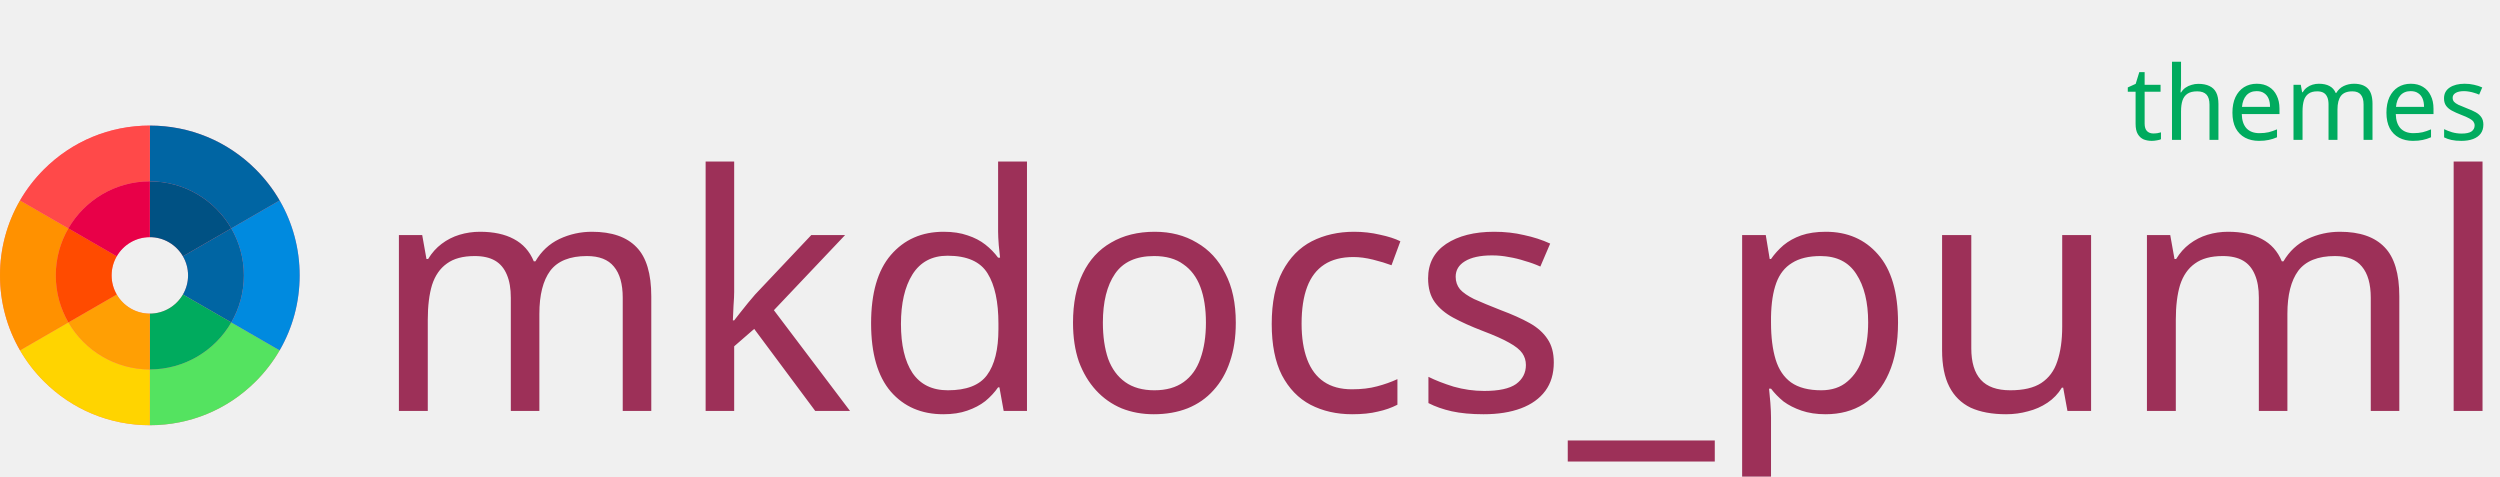
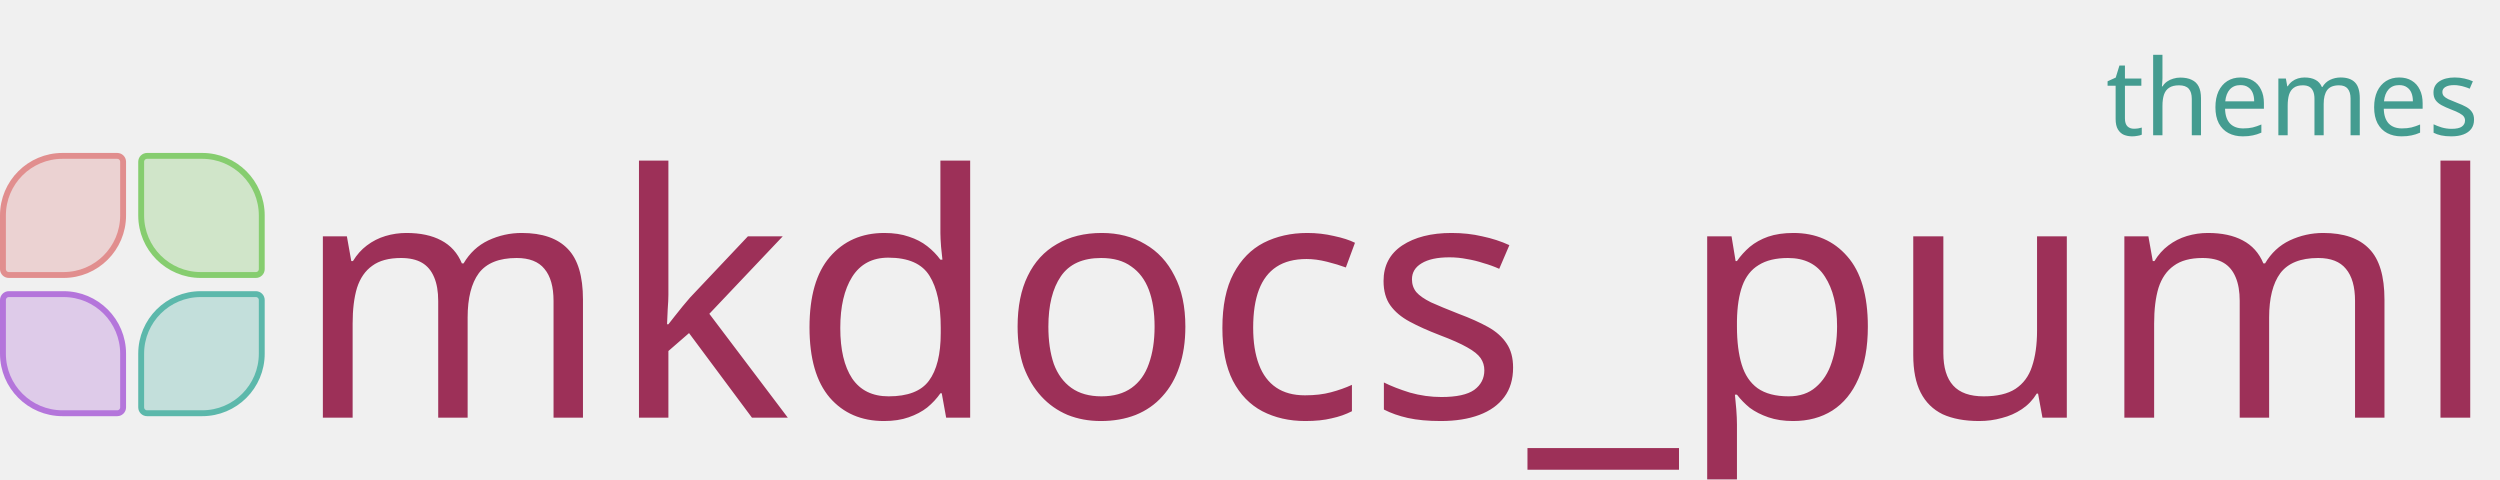
- <svg xmlns="http://www.w3.org/2000/svg" width="876" height="167" viewBox="0 0 876 167" fill="none">
-   <g clip-path="url(#clip0_102_20)">
-     <path d="M207.395 81.21C214.372 81.21 219.585 83.012 223.035 86.615C226.485 90.142 228.21 95.892 228.21 103.865V144H218.205V104.325C218.205 99.495 217.17 95.853 215.1 93.4C213.107 90.947 209.963 89.72 205.67 89.72C199.69 89.72 195.397 91.445 192.79 94.895C190.26 98.345 188.995 103.367 188.995 109.96V144H178.99V104.325C178.99 101.105 178.53 98.422 177.61 96.275C176.69 94.052 175.31 92.403 173.47 91.33C171.63 90.257 169.253 89.72 166.34 89.72C162.2 89.72 158.942 90.602 156.565 92.365C154.188 94.052 152.463 96.543 151.39 99.84C150.393 103.137 149.895 107.2 149.895 112.03V144H139.775V82.36H147.94L149.435 90.755H150.01C151.313 88.608 152.885 86.845 154.725 85.465C156.642 84.008 158.75 82.935 161.05 82.245C163.35 81.555 165.727 81.21 168.18 81.21C172.933 81.21 176.882 82.053 180.025 83.74C183.245 85.427 185.583 88.033 187.04 91.56H187.615C189.685 88.033 192.483 85.427 196.01 83.74C199.613 82.053 203.408 81.21 207.395 81.21ZM257.256 102.255C257.256 103.482 257.179 105.092 257.026 107.085C256.949 109.078 256.872 110.803 256.796 112.26H257.256C257.716 111.647 258.406 110.765 259.326 109.615C260.246 108.465 261.166 107.315 262.086 106.165C263.082 104.938 263.926 103.942 264.616 103.175L284.281 82.36H296.126L271.171 108.695L297.851 144H285.661L264.271 115.25L257.256 121.345V144H247.251V56.6H257.256V102.255ZM330.531 145.15C322.865 145.15 316.731 142.505 312.131 137.215C307.531 131.848 305.231 123.875 305.231 113.295C305.231 102.715 307.531 94.742 312.131 89.375C316.808 83.932 322.98 81.21 330.646 81.21C333.866 81.21 336.665 81.632 339.041 82.475C341.418 83.242 343.488 84.315 345.251 85.695C347.015 87.075 348.51 88.608 349.736 90.295H350.426C350.35 89.298 350.196 87.842 349.966 85.925C349.813 83.932 349.736 82.36 349.736 81.21V56.6H359.856V144H351.691L350.196 135.72H349.736C348.51 137.483 347.015 139.093 345.251 140.55C343.488 141.93 341.38 143.042 338.926 143.885C336.55 144.728 333.751 145.15 330.531 145.15ZM332.141 136.755C338.658 136.755 343.22 134.992 345.826 131.465C348.51 127.862 349.851 122.457 349.851 115.25V113.41C349.851 105.743 348.586 99.878 346.056 95.815C343.526 91.675 338.85 89.605 332.026 89.605C326.583 89.605 322.481 91.79 319.721 96.16C317.038 100.453 315.696 106.242 315.696 113.525C315.696 120.885 317.038 126.597 319.721 130.66C322.481 134.723 326.621 136.755 332.141 136.755ZM433.023 113.065C433.023 118.202 432.333 122.763 430.953 126.75C429.65 130.66 427.733 133.995 425.203 136.755C422.75 139.515 419.722 141.623 416.118 143.08C412.592 144.46 408.643 145.15 404.273 145.15C400.21 145.15 396.453 144.46 393.003 143.08C389.553 141.623 386.563 139.515 384.033 136.755C381.503 133.995 379.51 130.66 378.053 126.75C376.673 122.763 375.983 118.202 375.983 113.065C375.983 106.242 377.133 100.492 379.433 95.815C381.733 91.062 385.03 87.458 389.323 85.005C393.617 82.475 398.715 81.21 404.618 81.21C410.215 81.21 415.122 82.475 419.338 85.005C423.632 87.458 426.967 91.062 429.343 95.815C431.797 100.492 433.023 106.242 433.023 113.065ZM386.448 113.065C386.448 117.895 387.062 122.112 388.288 125.715C389.592 129.242 391.585 131.963 394.268 133.88C396.952 135.797 400.363 136.755 404.503 136.755C408.643 136.755 412.055 135.797 414.738 133.88C417.422 131.963 419.377 129.242 420.603 125.715C421.907 122.112 422.558 117.895 422.558 113.065C422.558 108.158 421.907 103.98 420.603 100.53C419.3 97.08 417.307 94.435 414.623 92.595C412.017 90.678 408.605 89.72 404.388 89.72C398.102 89.72 393.54 91.79 390.703 95.93C387.867 100.07 386.448 105.782 386.448 113.065ZM473.787 145.15C468.344 145.15 463.475 144.038 459.182 141.815C454.965 139.592 451.63 136.142 449.177 131.465C446.8 126.788 445.612 120.808 445.612 113.525C445.612 105.935 446.877 99.763 449.407 95.01C451.937 90.257 455.349 86.768 459.642 84.545C464.012 82.322 468.957 81.21 474.477 81.21C477.62 81.21 480.649 81.555 483.562 82.245C486.475 82.858 488.852 83.625 490.692 84.545L487.587 92.94C485.747 92.25 483.6 91.598 481.147 90.985C478.694 90.372 476.394 90.065 474.247 90.065C470.107 90.065 466.695 90.947 464.012 92.71C461.329 94.473 459.335 97.08 458.032 100.53C456.729 103.98 456.077 108.273 456.077 113.41C456.077 118.317 456.729 122.495 458.032 125.945C459.335 129.395 461.29 132.002 463.897 133.765C466.504 135.528 469.762 136.41 473.672 136.41C477.045 136.41 479.997 136.065 482.527 135.375C485.134 134.685 487.51 133.842 489.657 132.845V141.815C487.587 142.888 485.287 143.693 482.757 144.23C480.304 144.843 477.314 145.15 473.787 145.15ZM544.451 126.98C544.451 130.967 543.454 134.302 541.461 136.985C539.468 139.668 536.631 141.7 532.951 143.08C529.271 144.46 524.901 145.15 519.841 145.15C515.548 145.15 511.829 144.805 508.686 144.115C505.619 143.425 502.898 142.467 500.521 141.24V132.04C502.974 133.267 505.926 134.417 509.376 135.49C512.903 136.487 516.468 136.985 520.071 136.985C525.208 136.985 528.926 136.18 531.226 134.57C533.526 132.883 534.676 130.66 534.676 127.9C534.676 126.367 534.254 124.987 533.411 123.76C532.568 122.533 531.034 121.307 528.811 120.08C526.664 118.853 523.559 117.473 519.496 115.94C515.509 114.407 512.098 112.873 509.261 111.34C506.424 109.807 504.239 107.967 502.706 105.82C501.173 103.673 500.406 100.913 500.406 97.54C500.406 92.327 502.514 88.302 506.731 85.465C511.024 82.628 516.621 81.21 523.521 81.21C527.278 81.21 530.766 81.593 533.986 82.36C537.283 83.05 540.349 84.047 543.186 85.35L539.736 93.4C538.049 92.633 536.248 91.982 534.331 91.445C532.491 90.832 530.613 90.372 528.696 90.065C526.779 89.682 524.824 89.49 522.831 89.49C518.691 89.49 515.509 90.18 513.286 91.56C511.139 92.863 510.066 94.665 510.066 96.965C510.066 98.652 510.564 100.108 511.561 101.335C512.558 102.485 514.206 103.635 516.506 104.785C518.883 105.858 522.026 107.162 525.936 108.695C529.846 110.152 533.181 111.647 535.941 113.18C538.701 114.713 540.809 116.592 542.266 118.815C543.723 120.962 544.451 123.683 544.451 126.98ZM600.86 161.71H549.34V154.35H600.86V161.71ZM639.769 81.21C647.359 81.21 653.454 83.855 658.054 89.145C662.731 94.435 665.069 102.408 665.069 113.065C665.069 120.042 663.996 125.945 661.849 130.775C659.779 135.528 656.827 139.132 652.994 141.585C649.237 143.962 644.791 145.15 639.654 145.15C636.511 145.15 633.712 144.728 631.259 143.885C628.806 143.042 626.697 141.968 624.934 140.665C623.247 139.285 621.791 137.79 620.564 136.18H619.874C620.027 137.483 620.181 139.132 620.334 141.125C620.487 143.118 620.564 144.843 620.564 146.3V171.6H610.444V82.36H618.724L620.104 90.755H620.564C621.791 88.992 623.247 87.382 624.934 85.925C626.697 84.468 628.767 83.318 631.144 82.475C633.597 81.632 636.472 81.21 639.769 81.21ZM637.929 89.72C633.789 89.72 630.454 90.525 627.924 92.135C625.394 93.668 623.554 96.007 622.404 99.15C621.254 102.293 620.641 106.28 620.564 111.11V113.065C620.564 118.125 621.101 122.418 622.174 125.945C623.247 129.472 625.049 132.155 627.579 133.995C630.186 135.835 633.712 136.755 638.159 136.755C641.916 136.755 644.982 135.72 647.359 133.65C649.812 131.58 651.614 128.782 652.764 125.255C653.991 121.652 654.604 117.55 654.604 112.95C654.604 105.897 653.224 100.262 650.464 96.045C647.781 91.828 643.602 89.72 637.929 89.72ZM732.716 82.36V144H724.436L722.941 135.835H722.481C721.178 137.982 719.491 139.745 717.421 141.125C715.351 142.505 713.089 143.502 710.636 144.115C708.183 144.805 705.614 145.15 702.931 145.15C698.024 145.15 693.884 144.383 690.511 142.85C687.214 141.24 684.723 138.787 683.036 135.49C681.349 132.193 680.506 127.938 680.506 122.725V82.36H690.741V122.035C690.741 126.942 691.853 130.622 694.076 133.075C696.299 135.528 699.749 136.755 704.426 136.755C709.026 136.755 712.629 135.912 715.236 134.225C717.919 132.462 719.798 129.932 720.871 126.635C722.021 123.262 722.596 119.198 722.596 114.445V82.36H732.716ZM819.905 81.21C826.881 81.21 832.095 83.012 835.545 86.615C838.995 90.142 840.72 95.892 840.72 103.865V144H830.715V104.325C830.715 99.495 829.68 95.853 827.61 93.4C825.616 90.947 822.473 89.72 818.18 89.72C812.2 89.72 807.906 91.445 805.3 94.895C802.77 98.345 801.505 103.367 801.505 109.96V144H791.5V104.325C791.5 101.105 791.04 98.422 790.12 96.275C789.2 94.052 787.82 92.403 785.98 91.33C784.14 90.257 781.763 89.72 778.85 89.72C774.71 89.72 771.451 90.602 769.075 92.365C766.698 94.052 764.973 96.543 763.9 99.84C762.903 103.137 762.405 107.2 762.405 112.03V144H752.285V82.36H760.45L761.945 90.755H762.52C763.823 88.608 765.395 86.845 767.235 85.465C769.151 84.008 771.26 82.935 773.56 82.245C775.86 81.555 778.236 81.21 780.69 81.21C785.443 81.21 789.391 82.053 792.535 83.74C795.755 85.427 798.093 88.033 799.55 91.56H800.125C802.195 88.033 804.993 85.427 808.52 83.74C812.123 82.053 815.918 81.21 819.905 81.21ZM869.88 144H859.76V56.6H869.88V144Z" fill="#9D3058" />
-     <path d="M7.018 122.76C9.29 126.681 12.087 130.332 15.377 133.623C25.294 143.539 38.477 149 52.5 149C66.524 149 79.707 143.539 89.623 133.623C92.914 130.332 95.71 126.681 97.983 122.76C102.559 114.863 105 105.87 105 96.5C105 87.13 102.559 78.137 97.983 70.24C95.71 66.319 92.913 62.667 89.623 59.377C79.707 49.461 66.524 44 52.5 44C38.477 44 25.293 49.461 15.377 59.377C12.086 62.667 9.289 66.319 7.018 70.24C2.441 78.137 0 87.13 0 96.5C0 105.87 2.441 114.863 7.018 122.76ZM39.102 96.5C39.102 94.061 39.76 91.776 40.903 89.804C43.223 85.802 47.55 83.101 52.5 83.101C57.45 83.101 61.777 85.802 64.098 89.804C65.24 91.775 65.899 94.061 65.899 96.5C65.899 98.939 65.24 101.224 64.098 103.195C61.778 107.199 57.45 109.898 52.5 109.898C47.55 109.898 43.223 107.199 40.902 103.195C39.76 101.224 39.102 98.939 39.102 96.5Z" fill="#FF8398" />
-     <path d="M52.5 129.449V149C66.524 149 79.707 143.539 89.623 133.623C92.914 130.332 95.71 126.681 97.983 122.76L81.039 112.977C75.341 122.824 64.695 129.449 52.5 129.449Z" fill="#54E360" />
-     <path d="M85.45 96.5C85.45 102.503 83.843 108.13 81.039 112.977L97.983 122.76C102.559 114.863 105 105.87 105 96.5C105 87.13 102.559 78.137 97.983 70.24L81.039 80.022C83.843 84.87 85.45 90.497 85.45 96.5Z" fill="#008ADF" />
-     <path d="M23.961 112.977L7.018 122.76C9.29 126.681 12.087 130.332 15.377 133.623C25.294 143.539 38.477 149 52.5 149V129.449C40.305 129.449 29.659 122.824 23.961 112.977Z" fill="#FFD400" />
-     <path d="M81.039 80.022L97.983 70.24C95.71 66.319 92.913 62.667 89.623 59.377C79.707 49.461 66.524 44 52.5 44V63.55C64.695 63.55 75.341 70.176 81.039 80.022Z" fill="#0065A3" />
-     <path d="M7.018 122.76L23.961 112.977C21.157 108.13 19.551 102.503 19.551 96.5C19.551 90.497 21.157 84.87 23.961 80.023L7.018 70.24C2.441 78.137 3.05176e-05 87.13 3.05176e-05 96.5C3.05176e-05 105.869 2.441 114.863 7.018 122.76Z" fill="#FF9100" />
-     <path d="M52.5 63.55V44C38.477 44 25.293 49.461 15.377 59.377C12.086 62.667 9.289 66.319 7.018 70.24L23.961 80.023C29.659 70.176 40.305 63.55 52.5 63.55Z" fill="#FF4949" />
-     <path d="M65.899 96.5C65.899 98.939 65.24 101.224 64.098 103.195L81.039 112.977C83.843 108.13 85.45 102.503 85.45 96.5C85.45 90.497 83.843 84.87 81.039 80.022L64.098 89.804C65.24 91.775 65.899 94.061 65.899 96.5Z" fill="#0065A3" />
-     <path d="M64.098 89.804L81.039 80.023C75.341 70.176 64.695 63.55 52.5 63.55V83.101C57.45 83.101 61.777 85.802 64.098 89.804Z" fill="#005183" />
-     <path d="M52.5 109.898V129.449C64.695 129.449 75.341 122.824 81.039 112.977L64.098 103.196C61.778 107.199 57.45 109.898 52.5 109.898Z" fill="#00AB5E" />
-     <path d="M52.5 129.449V109.898C47.55 109.898 43.223 107.199 40.902 103.195L23.961 112.977C29.659 122.824 40.305 129.449 52.5 129.449Z" fill="#FF9F04" />
-     <path d="M39.102 96.5C39.102 94.061 39.76 91.776 40.903 89.804L23.961 80.023C21.157 84.87 19.551 90.498 19.551 96.5C19.551 102.503 21.157 108.13 23.961 112.977L40.902 103.195C39.76 101.224 39.102 98.939 39.102 96.5Z" fill="#FF4B00" />
-     <path d="M52.5 83.101V63.55C40.305 63.55 29.659 70.176 23.961 80.023L40.903 89.804C43.223 85.802 47.55 83.101 52.5 83.101Z" fill="#E80048" />
-     <path d="M754.504 46.768C754.984 46.768 755.476 46.732 755.98 46.66C756.484 46.564 756.892 46.468 757.204 46.372V48.784C756.868 48.952 756.388 49.084 755.764 49.18C755.14 49.3 754.54 49.36 753.964 49.36C752.956 49.36 752.02 49.192 751.156 48.856C750.316 48.496 749.632 47.884 749.104 47.02C748.576 46.156 748.312 44.944 748.312 43.384V32.152H745.576V30.64L748.348 29.38L749.608 25.276H751.48V29.704H757.06V32.152H751.48V43.312C751.48 44.488 751.756 45.364 752.308 45.94C752.884 46.492 753.616 46.768 754.504 46.768ZM764.236 29.668C764.236 30.124 764.212 30.592 764.164 31.072C764.14 31.552 764.104 31.984 764.056 32.368H764.272C764.68 31.696 765.196 31.144 765.82 30.712C766.444 30.28 767.14 29.956 767.908 29.74C768.676 29.5 769.468 29.38 770.284 29.38C771.844 29.38 773.14 29.632 774.172 30.136C775.228 30.616 776.02 31.372 776.548 32.404C777.076 33.436 777.34 34.78 777.34 36.436V49H774.208V36.652C774.208 35.092 773.86 33.928 773.164 33.16C772.468 32.392 771.376 32.008 769.888 32.008C768.448 32.008 767.32 32.284 766.504 32.836C765.688 33.364 765.1 34.156 764.74 35.212C764.404 36.244 764.236 37.516 764.236 39.028V49H761.068V21.64H764.236V29.668ZM790.774 29.344C792.43 29.344 793.846 29.704 795.022 30.424C796.222 31.144 797.134 32.164 797.758 33.484C798.406 34.78 798.73 36.304 798.73 38.056V39.964H785.518C785.566 42.148 786.118 43.816 787.174 44.968C788.254 46.096 789.754 46.66 791.674 46.66C792.898 46.66 793.978 46.552 794.914 46.336C795.874 46.096 796.858 45.76 797.866 45.328V48.1C796.882 48.532 795.91 48.844 794.95 49.036C793.99 49.252 792.85 49.36 791.53 49.36C789.706 49.36 788.086 48.988 786.67 48.244C785.278 47.5 784.186 46.396 783.394 44.932C782.626 43.444 782.242 41.632 782.242 39.496C782.242 37.384 782.59 35.572 783.286 34.06C784.006 32.548 785.002 31.384 786.274 30.568C787.57 29.752 789.07 29.344 790.774 29.344ZM790.738 31.936C789.226 31.936 788.026 32.428 787.138 33.412C786.274 34.372 785.758 35.716 785.59 37.444H795.418C795.418 36.34 795.25 35.38 794.914 34.564C794.578 33.748 794.062 33.112 793.366 32.656C792.694 32.176 791.818 31.936 790.738 31.936ZM824.81 29.344C826.994 29.344 828.626 29.908 829.706 31.036C830.786 32.14 831.326 33.94 831.326 36.436V49H828.194V36.58C828.194 35.068 827.87 33.928 827.222 33.16C826.598 32.392 825.614 32.008 824.27 32.008C822.398 32.008 821.054 32.548 820.238 33.628C819.446 34.708 819.05 36.28 819.05 38.344V49H815.918V36.58C815.918 35.572 815.774 34.732 815.486 34.06C815.198 33.364 814.766 32.848 814.19 32.512C813.614 32.176 812.87 32.008 811.958 32.008C810.662 32.008 809.642 32.284 808.898 32.836C808.154 33.364 807.614 34.144 807.278 35.176C806.966 36.208 806.81 37.48 806.81 38.992V49H803.642V29.704H806.198L806.666 32.332H806.846C807.254 31.66 807.746 31.108 808.322 30.676C808.922 30.22 809.582 29.884 810.302 29.668C811.022 29.452 811.766 29.344 812.534 29.344C814.022 29.344 815.258 29.608 816.242 30.136C817.25 30.664 817.982 31.48 818.438 32.584H818.618C819.266 31.48 820.142 30.664 821.246 30.136C822.374 29.608 823.562 29.344 824.81 29.344ZM844.739 29.344C846.395 29.344 847.811 29.704 848.987 30.424C850.187 31.144 851.099 32.164 851.723 33.484C852.371 34.78 852.695 36.304 852.695 38.056V39.964H839.483C839.531 42.148 840.083 43.816 841.139 44.968C842.219 46.096 843.719 46.66 845.639 46.66C846.863 46.66 847.943 46.552 848.879 46.336C849.839 46.096 850.823 45.76 851.831 45.328V48.1C850.847 48.532 849.875 48.844 848.915 49.036C847.955 49.252 846.815 49.36 845.495 49.36C843.671 49.36 842.051 48.988 840.635 48.244C839.243 47.5 838.151 46.396 837.359 44.932C836.591 43.444 836.207 41.632 836.207 39.496C836.207 37.384 836.555 35.572 837.251 34.06C837.971 32.548 838.967 31.384 840.239 30.568C841.535 29.752 843.035 29.344 844.739 29.344ZM844.703 31.936C843.191 31.936 841.991 32.428 841.103 33.412C840.239 34.372 839.723 35.716 839.555 37.444H849.383C849.383 36.34 849.215 35.38 848.879 34.564C848.543 33.748 848.027 33.112 847.331 32.656C846.659 32.176 845.783 31.936 844.703 31.936ZM870.171 43.672C870.171 44.92 869.859 45.964 869.235 46.804C868.611 47.644 867.723 48.28 866.571 48.712C865.419 49.144 864.051 49.36 862.467 49.36C861.123 49.36 859.959 49.252 858.975 49.036C858.015 48.82 857.163 48.52 856.419 48.136V45.256C857.187 45.64 858.111 46 859.191 46.336C860.295 46.648 861.411 46.804 862.539 46.804C864.147 46.804 865.311 46.552 866.031 46.048C866.751 45.52 867.111 44.824 867.111 43.96C867.111 43.48 866.979 43.048 866.715 42.664C866.451 42.28 865.971 41.896 865.275 41.512C864.603 41.128 863.631 40.696 862.359 40.216C861.111 39.736 860.043 39.256 859.155 38.776C858.267 38.296 857.583 37.72 857.103 37.048C856.623 36.376 856.383 35.512 856.383 34.456C856.383 32.824 857.043 31.564 858.363 30.676C859.707 29.788 861.459 29.344 863.619 29.344C864.795 29.344 865.887 29.464 866.895 29.704C867.927 29.92 868.887 30.232 869.775 30.64L868.695 33.16C868.167 32.92 867.603 32.716 867.003 32.548C866.427 32.356 865.839 32.212 865.239 32.116C864.639 31.996 864.027 31.936 863.403 31.936C862.107 31.936 861.111 32.152 860.415 32.584C859.743 32.992 859.407 33.556 859.407 34.276C859.407 34.804 859.563 35.26 859.875 35.644C860.187 36.004 860.703 36.364 861.423 36.724C862.167 37.06 863.151 37.468 864.375 37.948C865.599 38.404 866.643 38.872 867.507 39.352C868.371 39.832 869.031 40.42 869.487 41.116C869.943 41.788 870.171 42.64 870.171 43.672Z" fill="#00AB5E" />
+ <svg xmlns="http://www.w3.org/2000/svg" width="850" height="163" viewBox="0 0 850 163" fill="none">
+   <g clip-path="url(#clip0_129_117)">
+     <path d="M89 102V120.25C89 131.434 79.934 140.5 68.75 140.5H50C48.895 140.5 48 139.605 48 138.5V120.25C48 109.066 57.066 100 68.25 100H87C88.105 100 89 100.895 89 102Z" fill="#5CB8AB" fill-opacity="0.3" stroke="#5CB8AB" stroke-width="2" />
+     <path d="M41.857 120.25V138.5C41.857 139.605 40.962 140.5 39.857 140.5H21.25C10.066 140.5 1 131.434 1 120.25V102C1 100.895 1.895 100 3 100H21.607C32.791 100 41.857 109.066 41.857 120.25Z" fill="#B475DB" fill-opacity="0.3" stroke="#B475DB" stroke-width="2" />
+     <path d="M41.857 55V73.25C41.857 84.434 32.791 93.5 21.607 93.5H3C1.895 93.5 1 92.605 1 91.5V73.25C1 62.066 10.066 53 21.25 53H39.857C40.962 53 41.857 53.895 41.857 55Z" fill="#E18E8E" fill-opacity="0.3" stroke="#E18E8E" stroke-width="2" />
+     <path d="M89 73.25V91.5C89 92.605 88.105 93.5 87 93.5H68.25C57.066 93.5 48 84.434 48 73.25V55C48 53.895 48.895 53 50 53H68.75C79.934 53 89 62.066 89 73.25Z" fill="#86CD6F" fill-opacity="0.3" stroke="#86CD6F" stroke-width="2" />
+     <path d="M177.395 79.21C184.372 79.21 189.585 81.012 193.035 84.615C196.485 88.142 198.21 93.892 198.21 101.865V142H188.205V102.325C188.205 97.495 187.17 93.853 185.1 91.4C183.107 88.947 179.963 87.72 175.67 87.72C169.69 87.72 165.397 89.445 162.79 92.895C160.26 96.345 158.995 101.367 158.995 107.96V142H148.99V102.325C148.99 99.105 148.53 96.422 147.61 94.275C146.69 92.052 145.31 90.403 143.47 89.33C141.63 88.257 139.253 87.72 136.34 87.72C132.2 87.72 128.942 88.602 126.565 90.365C124.188 92.052 122.463 94.543 121.39 97.84C120.393 101.137 119.895 105.2 119.895 110.03V142H109.775V80.36H117.94L119.435 88.755H120.01C121.313 86.608 122.885 84.845 124.725 83.465C126.642 82.008 128.75 80.935 131.05 80.245C133.35 79.555 135.727 79.21 138.18 79.21C142.933 79.21 146.882 80.053 150.025 81.74C153.245 83.427 155.583 86.033 157.04 89.56H157.615C159.685 86.033 162.483 83.427 166.01 81.74C169.613 80.053 173.408 79.21 177.395 79.21ZM227.256 100.255C227.256 101.482 227.179 103.092 227.026 105.085C226.949 107.078 226.872 108.803 226.796 110.26H227.256C227.716 109.647 228.406 108.765 229.326 107.615C230.246 106.465 231.166 105.315 232.086 104.165C233.082 102.938 233.926 101.942 234.616 101.175L254.281 80.36H266.126L241.171 106.695L267.851 142H255.661L234.271 113.25L227.256 119.345V142H217.251V54.6H227.256V100.255ZM300.531 143.15C292.865 143.15 286.731 140.505 282.131 135.215C277.531 129.848 275.231 121.875 275.231 111.295C275.231 100.715 277.531 92.742 282.131 87.375C286.808 81.932 292.98 79.21 300.646 79.21C303.866 79.21 306.665 79.632 309.041 80.475C311.418 81.242 313.488 82.315 315.251 83.695C317.015 85.075 318.51 86.608 319.736 88.295H320.426C320.35 87.298 320.196 85.842 319.966 83.925C319.813 81.932 319.736 80.36 319.736 79.21V54.6H329.856V142H321.691L320.196 133.72H319.736C318.51 135.483 317.015 137.093 315.251 138.55C313.488 139.93 311.38 141.042 308.926 141.885C306.55 142.728 303.751 143.15 300.531 143.15ZM302.141 134.755C308.658 134.755 313.22 132.992 315.826 129.465C318.51 125.862 319.851 120.457 319.851 113.25V111.41C319.851 103.743 318.586 97.878 316.056 93.815C313.526 89.675 308.85 87.605 302.026 87.605C296.583 87.605 292.481 89.79 289.721 94.16C287.038 98.453 285.696 104.242 285.696 111.525C285.696 118.885 287.038 124.597 289.721 128.66C292.481 132.723 296.621 134.755 302.141 134.755ZM403.023 111.065C403.023 116.202 402.333 120.763 400.953 124.75C399.65 128.66 397.733 131.995 395.203 134.755C392.75 137.515 389.722 139.623 386.118 141.08C382.592 142.46 378.643 143.15 374.273 143.15C370.21 143.15 366.453 142.46 363.003 141.08C359.553 139.623 356.563 137.515 354.033 134.755C351.503 131.995 349.51 128.66 348.053 124.75C346.673 120.763 345.983 116.202 345.983 111.065C345.983 104.242 347.133 98.492 349.433 93.815C351.733 89.062 355.03 85.458 359.323 83.005C363.617 80.475 368.715 79.21 374.618 79.21C380.215 79.21 385.122 80.475 389.338 83.005C393.632 85.458 396.967 89.062 399.343 93.815C401.797 98.492 403.023 104.242 403.023 111.065ZM356.448 111.065C356.448 115.895 357.062 120.112 358.288 123.715C359.592 127.242 361.585 129.963 364.268 131.88C366.952 133.797 370.363 134.755 374.503 134.755C378.643 134.755 382.055 133.797 384.738 131.88C387.422 129.963 389.377 127.242 390.603 123.715C391.907 120.112 392.558 115.895 392.558 111.065C392.558 106.158 391.907 101.98 390.603 98.53C389.3 95.08 387.307 92.435 384.623 90.595C382.017 88.678 378.605 87.72 374.388 87.72C368.102 87.72 363.54 89.79 360.703 93.93C357.867 98.07 356.448 103.782 356.448 111.065ZM443.787 143.15C438.344 143.15 433.475 142.038 429.182 139.815C424.965 137.592 421.63 134.142 419.177 129.465C416.8 124.788 415.612 118.808 415.612 111.525C415.612 103.935 416.877 97.763 419.407 93.01C421.937 88.257 425.349 84.768 429.642 82.545C434.012 80.322 438.957 79.21 444.477 79.21C447.62 79.21 450.649 79.555 453.562 80.245C456.475 80.858 458.852 81.625 460.692 82.545L457.587 90.94C455.747 90.25 453.6 89.598 451.147 88.985C448.694 88.372 446.394 88.065 444.247 88.065C440.107 88.065 436.695 88.947 434.012 90.71C431.329 92.473 429.335 95.08 428.032 98.53C426.729 101.98 426.077 106.273 426.077 111.41C426.077 116.317 426.729 120.495 428.032 123.945C429.335 127.395 431.29 130.002 433.897 131.765C436.504 133.528 439.762 134.41 443.672 134.41C447.045 134.41 449.997 134.065 452.527 133.375C455.134 132.685 457.51 131.842 459.657 130.845V139.815C457.587 140.888 455.287 141.693 452.757 142.23C450.304 142.843 447.314 143.15 443.787 143.15ZM514.451 124.98C514.451 128.967 513.454 132.302 511.461 134.985C509.468 137.668 506.631 139.7 502.951 141.08C499.271 142.46 494.901 143.15 489.841 143.15C485.548 143.15 481.829 142.805 478.686 142.115C475.619 141.425 472.898 140.467 470.521 139.24V130.04C472.974 131.267 475.926 132.417 479.376 133.49C482.903 134.487 486.468 134.985 490.071 134.985C495.208 134.985 498.926 134.18 501.226 132.57C503.526 130.883 504.676 128.66 504.676 125.9C504.676 124.367 504.254 122.987 503.411 121.76C502.568 120.533 501.034 119.307 498.811 118.08C496.664 116.853 493.559 115.473 489.496 113.94C485.509 112.407 482.098 110.873 479.261 109.34C476.424 107.807 474.239 105.967 472.706 103.82C471.173 101.673 470.406 98.913 470.406 95.54C470.406 90.327 472.514 86.302 476.731 83.465C481.024 80.628 486.621 79.21 493.521 79.21C497.278 79.21 500.766 79.593 503.986 80.36C507.283 81.05 510.349 82.047 513.186 83.35L509.736 91.4C508.049 90.633 506.248 89.982 504.331 89.445C502.491 88.832 500.613 88.372 498.696 88.065C496.779 87.682 494.824 87.49 492.831 87.49C488.691 87.49 485.509 88.18 483.286 89.56C481.139 90.863 480.066 92.665 480.066 94.965C480.066 96.652 480.564 98.108 481.561 99.335C482.558 100.485 484.206 101.635 486.506 102.785C488.883 103.858 492.026 105.162 495.936 106.695C499.846 108.152 503.181 109.647 505.941 111.18C508.701 112.713 510.809 114.592 512.266 116.815C513.723 118.962 514.451 121.683 514.451 124.98ZM570.86 159.71H519.34V152.35H570.86V159.71ZM609.769 79.21C617.359 79.21 623.454 81.855 628.054 87.145C632.731 92.435 635.069 100.408 635.069 111.065C635.069 118.042 633.996 123.945 631.849 128.775C629.779 133.528 626.827 137.132 622.994 139.585C619.237 141.962 614.791 143.15 609.654 143.15C606.511 143.15 603.712 142.728 601.259 141.885C598.806 141.042 596.697 139.968 594.934 138.665C593.247 137.285 591.791 135.79 590.564 134.18H589.874C590.027 135.483 590.181 137.132 590.334 139.125C590.487 141.118 590.564 142.843 590.564 144.3V169.6H580.444V80.36H588.724L590.104 88.755H590.564C591.791 86.992 593.247 85.382 594.934 83.925C596.697 82.468 598.767 81.318 601.144 80.475C603.597 79.632 606.472 79.21 609.769 79.21ZM607.929 87.72C603.789 87.72 600.454 88.525 597.924 90.135C595.394 91.668 593.554 94.007 592.404 97.15C591.254 100.293 590.641 104.28 590.564 109.11V111.065C590.564 116.125 591.101 120.418 592.174 123.945C593.247 127.472 595.049 130.155 597.579 131.995C600.186 133.835 603.712 134.755 608.159 134.755C611.916 134.755 614.982 133.72 617.359 131.65C619.812 129.58 621.614 126.782 622.764 123.255C623.991 119.652 624.604 115.55 624.604 110.95C624.604 103.897 623.224 98.262 620.464 94.045C617.781 89.828 613.602 87.72 607.929 87.72ZM702.716 80.36V142H694.436L692.941 133.835H692.481C691.178 135.982 689.491 137.745 687.421 139.125C685.351 140.505 683.089 141.502 680.636 142.115C678.183 142.805 675.614 143.15 672.931 143.15C668.024 143.15 663.884 142.383 660.511 140.85C657.214 139.24 654.723 136.787 653.036 133.49C651.349 130.193 650.506 125.938 650.506 120.725V80.36H660.741V120.035C660.741 124.942 661.853 128.622 664.076 131.075C666.299 133.528 669.749 134.755 674.426 134.755C679.026 134.755 682.629 133.912 685.236 132.225C687.919 130.462 689.798 127.932 690.871 124.635C692.021 121.262 692.596 117.198 692.596 112.445V80.36H702.716ZM789.905 79.21C796.881 79.21 802.095 81.012 805.545 84.615C808.995 88.142 810.72 93.892 810.72 101.865V142H800.715V102.325C800.715 97.495 799.68 93.853 797.61 91.4C795.616 88.947 792.473 87.72 788.18 87.72C782.2 87.72 777.906 89.445 775.3 92.895C772.77 96.345 771.505 101.367 771.505 107.96V142H761.5V102.325C761.5 99.105 761.04 96.422 760.12 94.275C759.2 92.052 757.82 90.403 755.98 89.33C754.14 88.257 751.763 87.72 748.85 87.72C744.71 87.72 741.451 88.602 739.075 90.365C736.698 92.052 734.973 94.543 733.9 97.84C732.903 101.137 732.405 105.2 732.405 110.03V142H722.285V80.36H730.45L731.945 88.755H732.52C733.823 86.608 735.395 84.845 737.235 83.465C739.151 82.008 741.26 80.935 743.56 80.245C745.86 79.555 748.236 79.21 750.69 79.21C755.443 79.21 759.391 80.053 762.535 81.74C765.755 83.427 768.093 86.033 769.55 89.56H770.125C772.195 86.033 774.993 83.427 778.52 81.74C782.123 80.053 785.918 79.21 789.905 79.21ZM839.88 142H829.76V54.6H839.88V142Z" fill="#9D3058" />
+     <path d="M725.504 43.768C725.984 43.768 726.476 43.732 726.98 43.66C727.484 43.564 727.892 43.468 728.204 43.372V45.784C727.868 45.952 727.388 46.084 726.764 46.18C726.14 46.3 725.54 46.36 724.964 46.36C723.956 46.36 723.02 46.192 722.156 45.856C721.316 45.496 720.632 44.884 720.104 44.02C719.576 43.156 719.312 41.944 719.312 40.384V29.152H716.576V27.64L719.348 26.38L720.608 22.276H722.48V26.704H728.06V29.152H722.48V40.312C722.48 41.488 722.756 42.364 723.308 42.94C723.884 43.492 724.616 43.768 725.504 43.768ZM735.236 26.668C735.236 27.124 735.212 27.592 735.164 28.072C735.14 28.552 735.104 28.984 735.056 29.368H735.272C735.68 28.696 736.196 28.144 736.82 27.712C737.444 27.28 738.14 26.956 738.908 26.74C739.676 26.5 740.468 26.38 741.284 26.38C742.844 26.38 744.14 26.632 745.172 27.136C746.228 27.616 747.02 28.372 747.548 29.404C748.076 30.436 748.34 31.78 748.34 33.436V46H745.208V33.652C745.208 32.092 744.86 30.928 744.164 30.16C743.468 29.392 742.376 29.008 740.888 29.008C739.448 29.008 738.32 29.284 737.504 29.836C736.688 30.364 736.1 31.156 735.74 32.212C735.404 33.244 735.236 34.516 735.236 36.028V46H732.068V18.64H735.236V26.668ZM761.774 26.344C763.43 26.344 764.846 26.704 766.022 27.424C767.222 28.144 768.134 29.164 768.758 30.484C769.406 31.78 769.73 33.304 769.73 35.056V36.964H756.518C756.566 39.148 757.118 40.816 758.174 41.968C759.254 43.096 760.754 43.66 762.674 43.66C763.898 43.66 764.978 43.552 765.914 43.336C766.874 43.096 767.858 42.76 768.866 42.328V45.1C767.882 45.532 766.91 45.844 765.95 46.036C764.99 46.252 763.85 46.36 762.53 46.36C760.706 46.36 759.086 45.988 757.67 45.244C756.278 44.5 755.186 43.396 754.394 41.932C753.626 40.444 753.242 38.632 753.242 36.496C753.242 34.384 753.59 32.572 754.286 31.06C755.006 29.548 756.002 28.384 757.274 27.568C758.57 26.752 760.07 26.344 761.774 26.344ZM761.738 28.936C760.226 28.936 759.026 29.428 758.138 30.412C757.274 31.372 756.758 32.716 756.59 34.444H766.418C766.418 33.34 766.25 32.38 765.914 31.564C765.578 30.748 765.062 30.112 764.366 29.656C763.694 29.176 762.818 28.936 761.738 28.936ZM795.81 26.344C797.994 26.344 799.626 26.908 800.706 28.036C801.786 29.14 802.326 30.94 802.326 33.436V46H799.194V33.58C799.194 32.068 798.87 30.928 798.222 30.16C797.598 29.392 796.614 29.008 795.27 29.008C793.398 29.008 792.054 29.548 791.238 30.628C790.446 31.708 790.05 33.28 790.05 35.344V46H786.918V33.58C786.918 32.572 786.774 31.732 786.486 31.06C786.198 30.364 785.766 29.848 785.19 29.512C784.614 29.176 783.87 29.008 782.958 29.008C781.662 29.008 780.642 29.284 779.898 29.836C779.154 30.364 778.614 31.144 778.278 32.176C777.966 33.208 777.81 34.48 777.81 35.992V46H774.642V26.704H777.198L777.666 29.332H777.846C778.254 28.66 778.746 28.108 779.322 27.676C779.922 27.22 780.582 26.884 781.302 26.668C782.022 26.452 782.766 26.344 783.534 26.344C785.022 26.344 786.258 26.608 787.242 27.136C788.25 27.664 788.982 28.48 789.438 29.584H789.618C790.266 28.48 791.142 27.664 792.246 27.136C793.374 26.608 794.562 26.344 795.81 26.344ZM815.739 26.344C817.395 26.344 818.811 26.704 819.987 27.424C821.187 28.144 822.099 29.164 822.723 30.484C823.371 31.78 823.695 33.304 823.695 35.056V36.964H810.483C810.531 39.148 811.083 40.816 812.139 41.968C813.219 43.096 814.719 43.66 816.639 43.66C817.863 43.66 818.943 43.552 819.879 43.336C820.839 43.096 821.823 42.76 822.831 42.328V45.1C821.847 45.532 820.875 45.844 819.915 46.036C818.955 46.252 817.815 46.36 816.495 46.36C814.671 46.36 813.051 45.988 811.635 45.244C810.243 44.5 809.151 43.396 808.359 41.932C807.591 40.444 807.207 38.632 807.207 36.496C807.207 34.384 807.555 32.572 808.251 31.06C808.971 29.548 809.967 28.384 811.239 27.568C812.535 26.752 814.035 26.344 815.739 26.344ZM815.703 28.936C814.191 28.936 812.991 29.428 812.103 30.412C811.239 31.372 810.723 32.716 810.555 34.444H820.383C820.383 33.34 820.215 32.38 819.879 31.564C819.543 30.748 819.027 30.112 818.331 29.656C817.659 29.176 816.783 28.936 815.703 28.936ZM841.171 40.672C841.171 41.92 840.859 42.964 840.235 43.804C839.611 44.644 838.723 45.28 837.571 45.712C836.419 46.144 835.051 46.36 833.467 46.36C832.123 46.36 830.959 46.252 829.975 46.036C829.015 45.82 828.163 45.52 827.419 45.136V42.256C828.187 42.64 829.111 43 830.191 43.336C831.295 43.648 832.411 43.804 833.539 43.804C835.147 43.804 836.311 43.552 837.031 43.048C837.751 42.52 838.111 41.824 838.111 40.96C838.111 40.48 837.979 40.048 837.715 39.664C837.451 39.28 836.971 38.896 836.275 38.512C835.603 38.128 834.631 37.696 833.359 37.216C832.111 36.736 831.043 36.256 830.155 35.776C829.267 35.296 828.583 34.72 828.103 34.048C827.623 33.376 827.383 32.512 827.383 31.456C827.383 29.824 828.043 28.564 829.363 27.676C830.707 26.788 832.459 26.344 834.619 26.344C835.795 26.344 836.887 26.464 837.895 26.704C838.927 26.92 839.887 27.232 840.775 27.64L839.695 30.16C839.167 29.92 838.603 29.716 838.003 29.548C837.427 29.356 836.839 29.212 836.239 29.116C835.639 28.996 835.027 28.936 834.403 28.936C833.107 28.936 832.111 29.152 831.415 29.584C830.743 29.992 830.407 30.556 830.407 31.276C830.407 31.804 830.563 32.26 830.875 32.644C831.187 33.004 831.703 33.364 832.423 33.724C833.167 34.06 834.151 34.468 835.375 34.948C836.599 35.404 837.643 35.872 838.507 36.352C839.371 36.832 840.031 37.42 840.487 38.116C840.943 38.788 841.171 39.64 841.171 40.672Z" fill="#449C90" />
  </g>
  <defs>
-     <clipPath id="clip0_102_20">
-       <rect width="876" height="167" fill="white" />
+     <clipPath id="clip0_129_117">
+       <rect width="850" height="163" fill="white" />
    </clipPath>
  </defs>
</svg>
